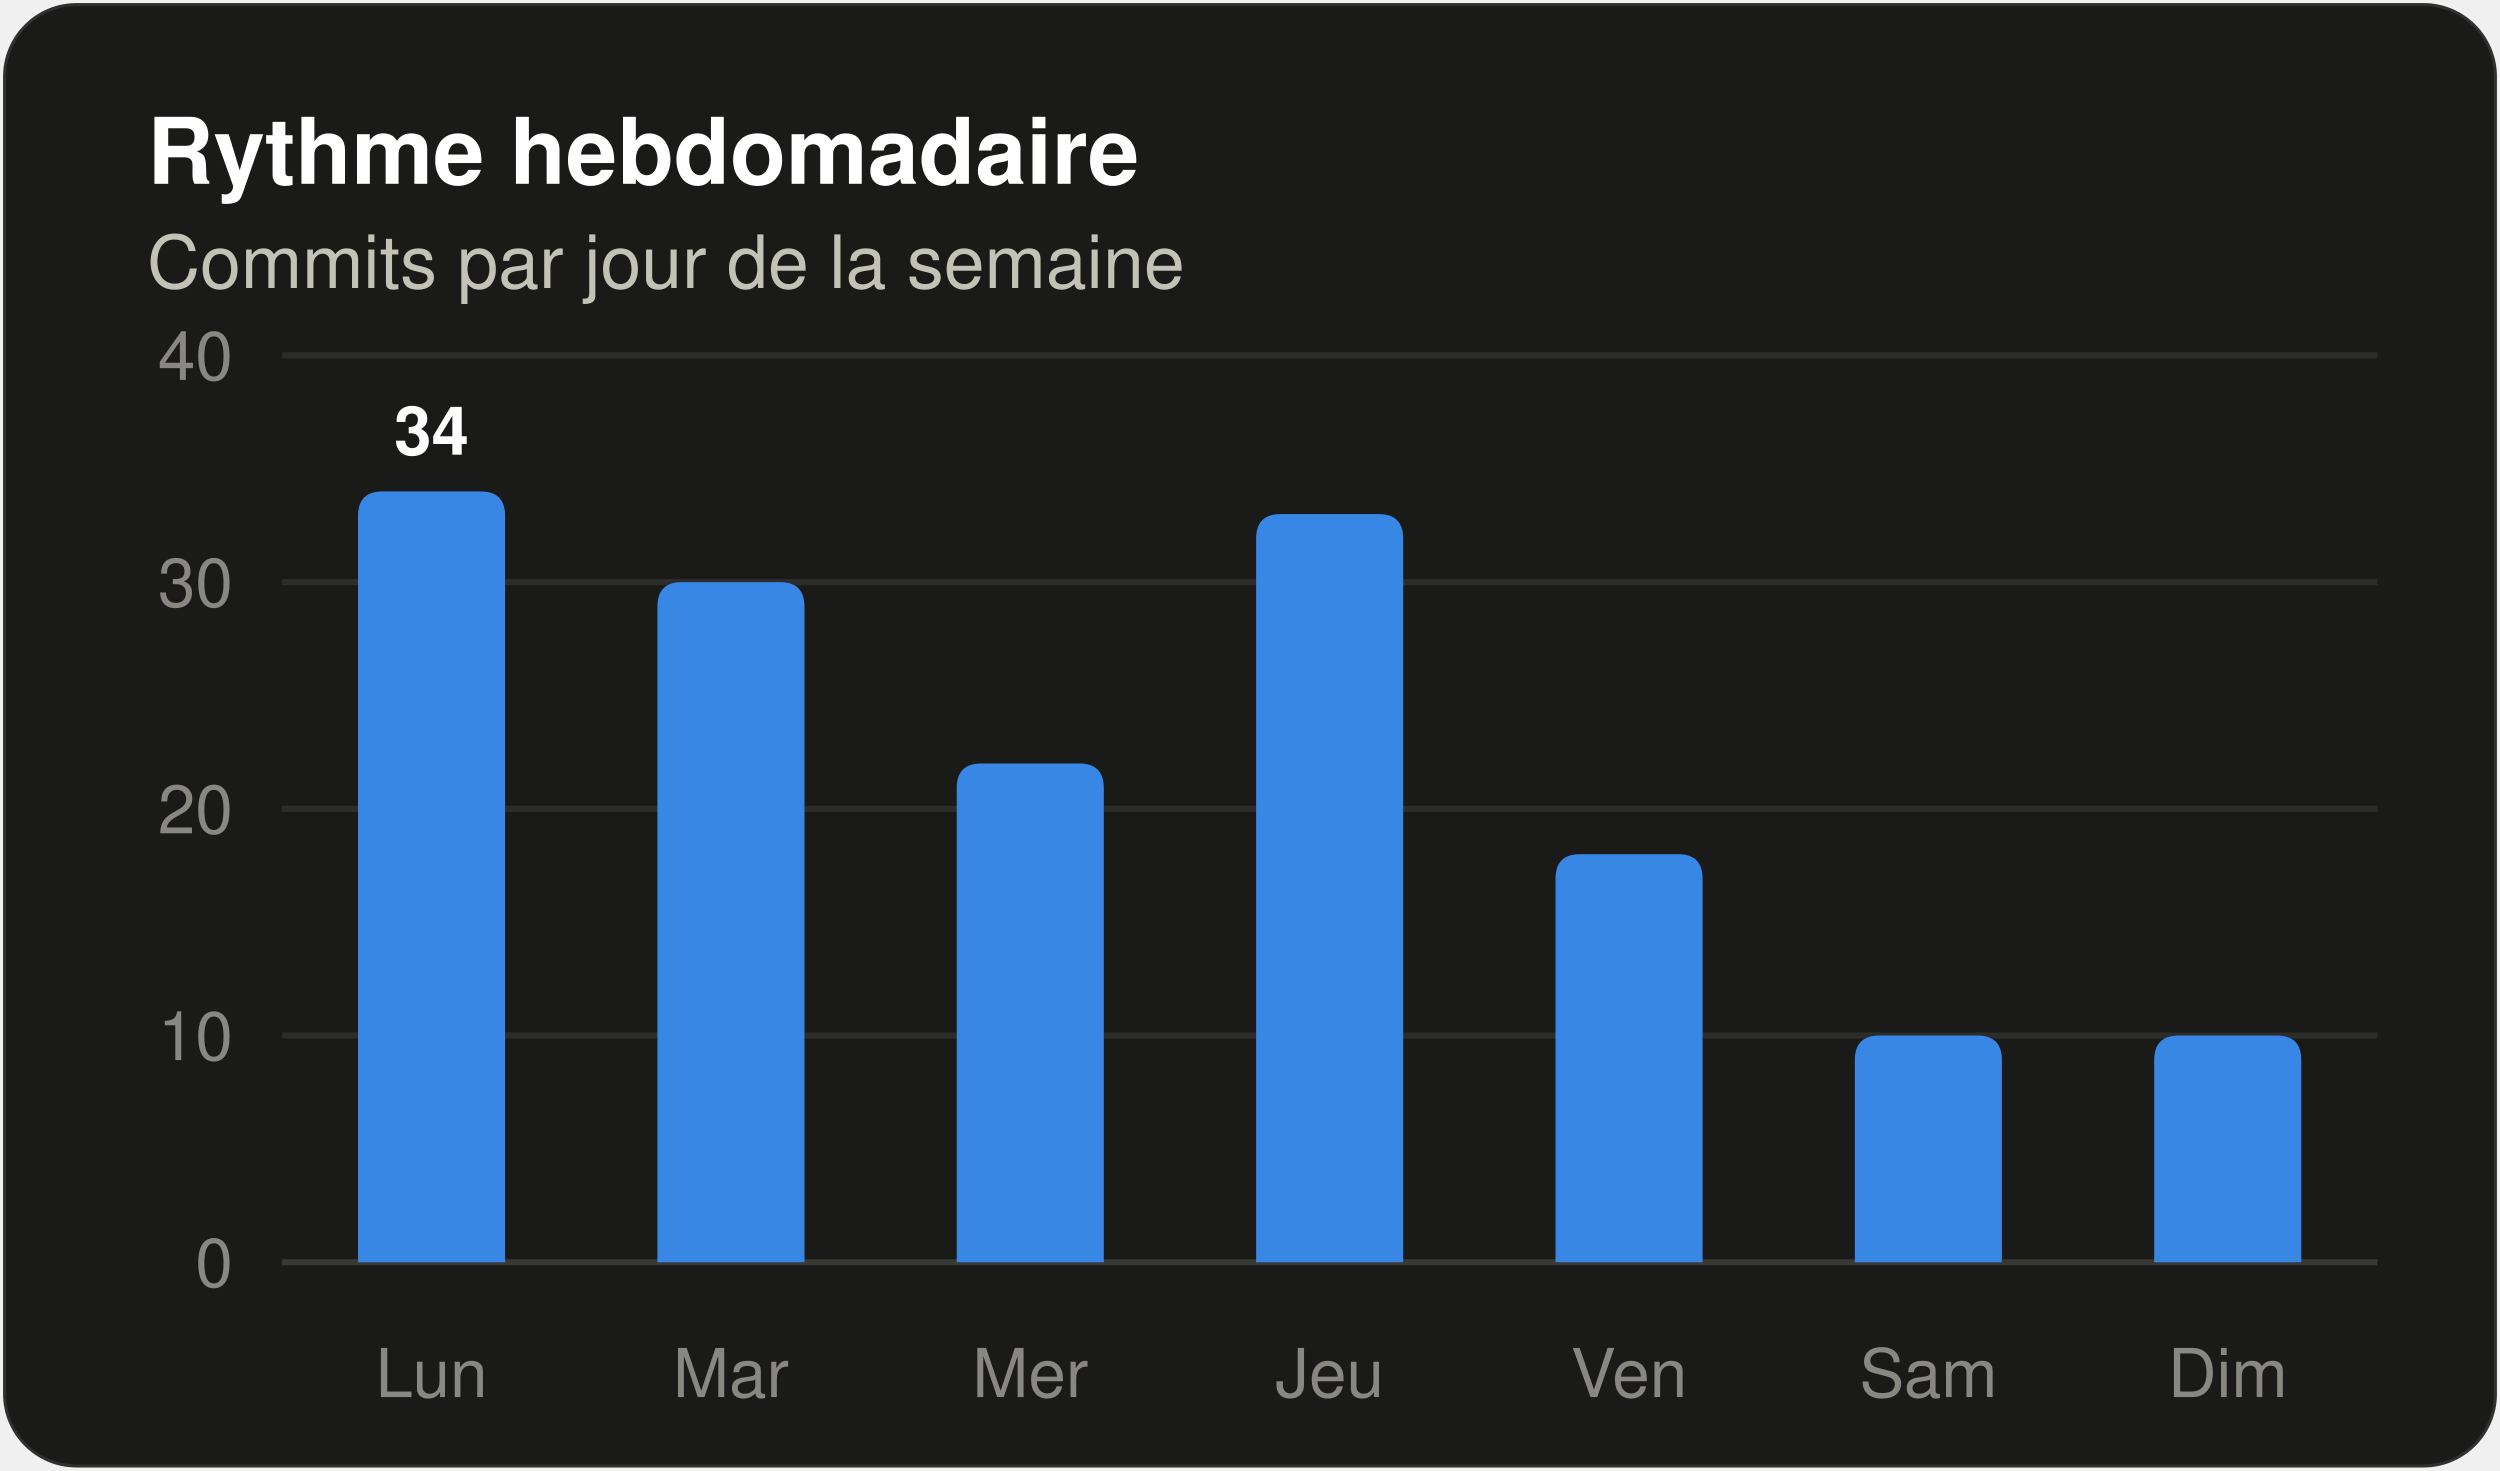
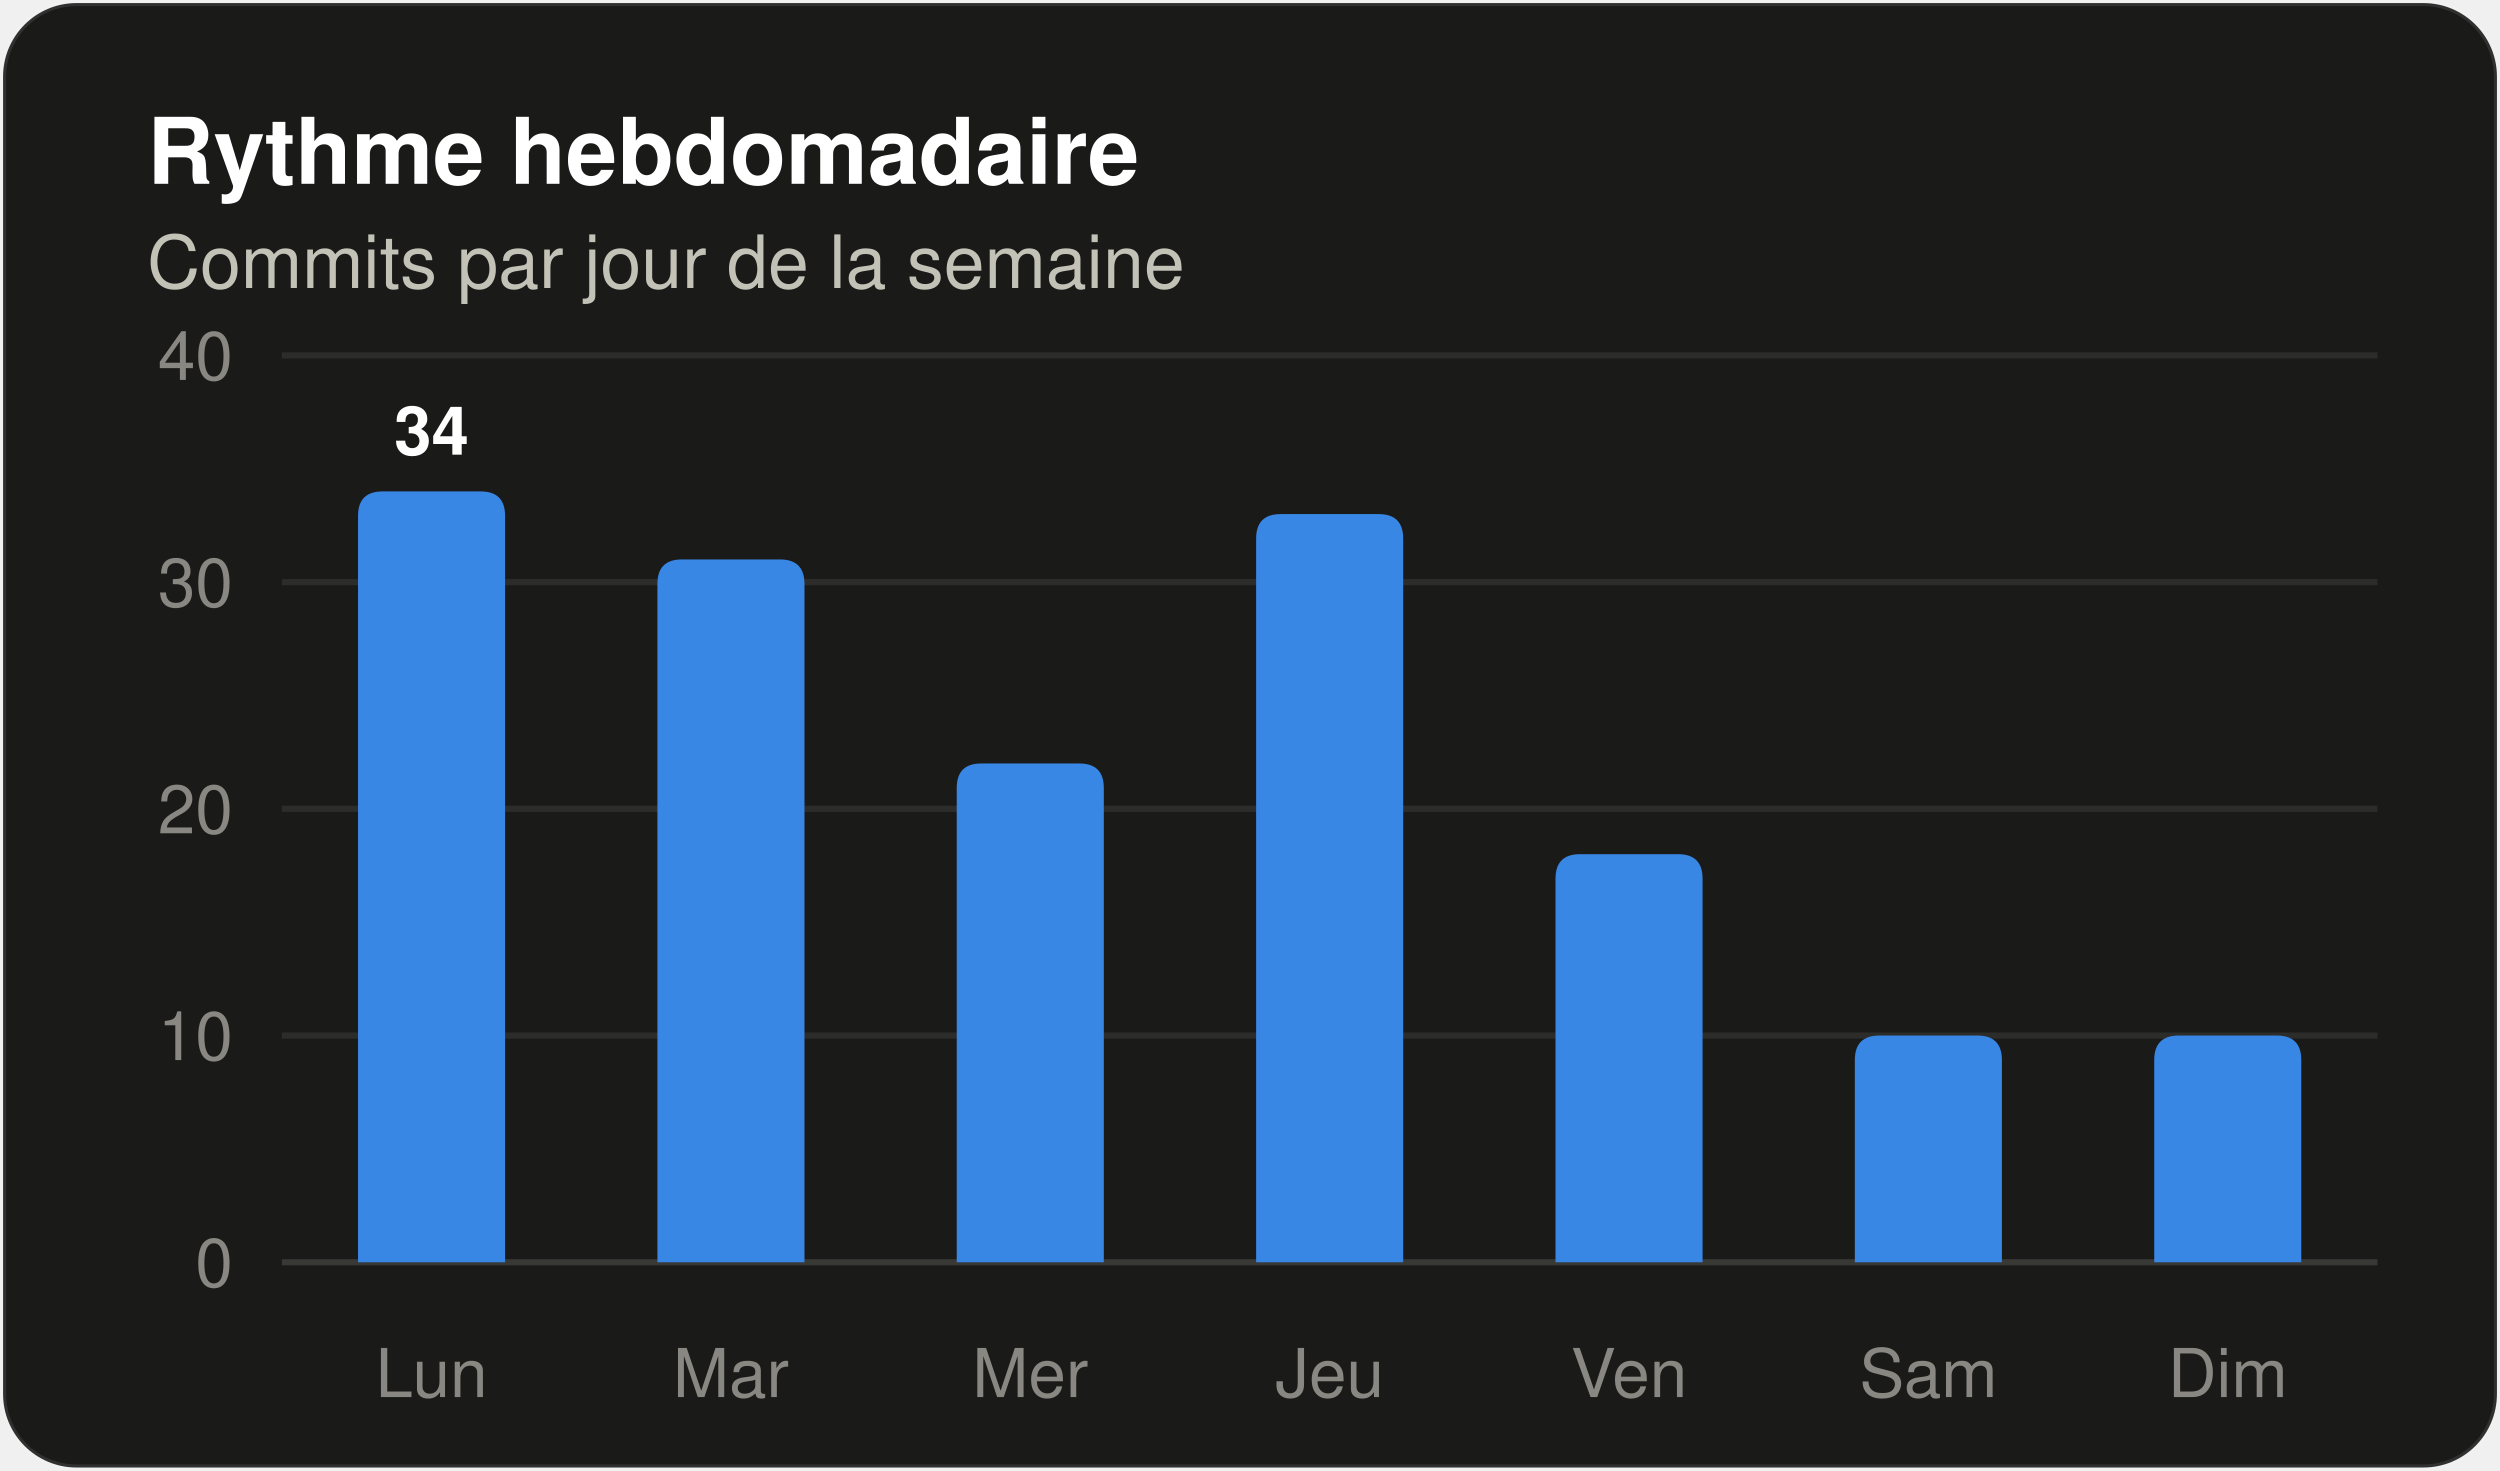
<svg xmlns="http://www.w3.org/2000/svg" width="408" height="240" viewBox="0 0 408 240" role="img" aria-label="Histogramme des commits par jour de la semaine" font-family="system-ui, 'Segoe UI', Ubuntu, Helvetica, Arial, sans-serif">
  <rect x="0.5" y="0.5" width="407" height="239" rx="12" fill="#1a1a19" stroke="rgba(255,255,255,0.10)" />
  <text x="24" y="30" font-size="15" fill="#ffffff" font-weight="600">Rythme hebdomadaire</text>
  <text x="24" y="47" font-size="12" fill="#c3c2b7">Commits par jour de la semaine</text>
  <line x1="46" y1="206.0" x2="388" y2="206.0" stroke="#383835" stroke-width="1" />
  <text x="38" y="210" font-size="11" fill="#898781" text-anchor="end" font-variant-numeric="tabular-nums">0</text>
  <line x1="46" y1="169.0" x2="388" y2="169.0" stroke="#2c2c2a" stroke-width="1" />
  <text x="38" y="173" font-size="11" fill="#898781" text-anchor="end" font-variant-numeric="tabular-nums">10</text>
  <line x1="46" y1="132.0" x2="388" y2="132.0" stroke="#2c2c2a" stroke-width="1" />
  <text x="38" y="136" font-size="11" fill="#898781" text-anchor="end" font-variant-numeric="tabular-nums">20</text>
  <line x1="46" y1="95.0" x2="388" y2="95.0" stroke="#2c2c2a" stroke-width="1" />
  <text x="38" y="99" font-size="11" fill="#898781" text-anchor="end" font-variant-numeric="tabular-nums">30</text>
  <line x1="46" y1="58.0" x2="388" y2="58.0" stroke="#2c2c2a" stroke-width="1" />
  <text x="38" y="62" font-size="11" fill="#898781" text-anchor="end" font-variant-numeric="tabular-nums">40</text>
  <path d="M 58.43 206.00 V 84.20 Q 58.43 80.20 62.43 80.20 H 78.43 Q 82.43 80.20 82.43 84.20 V 206.00 Z" fill="#3987e5" />
  <text x="70.429" y="74.2" font-size="11" fill="#ffffff" font-weight="600" text-anchor="middle">34</text>
  <text x="70.429" y="228" font-size="11" fill="#898781" text-anchor="middle">Lun</text>
-   <path d="M 107.29 206.00 V 99.00 Q 107.29 95.00 111.29 95.00 H 127.29 Q 131.29 95.00 131.29 99.00 V 206.00 Z" fill="#3987e5" />
+   <path d="M 107.29 206.00 V 95.30 Q 107.29 91.30 111.29 91.30 H 127.29 Q 131.29 91.30 131.29 95.30 V 206.00 Z" fill="#3987e5" />
  <text x="119.286" y="228" font-size="11" fill="#898781" text-anchor="middle">Mar</text>
  <path d="M 156.14 206.00 V 128.60 Q 156.14 124.60 160.14 124.60 H 176.14 Q 180.14 124.60 180.14 128.60 V 206.00 Z" fill="#3987e5" />
  <text x="168.143" y="228" font-size="11" fill="#898781" text-anchor="middle">Mer</text>
  <path d="M 205.00 206.00 V 87.90 Q 205.00 83.90 209.00 83.90 H 225.00 Q 229.00 83.90 229.00 87.90 V 206.00 Z" fill="#3987e5" />
  <text x="217" y="228" font-size="11" fill="#898781" text-anchor="middle">Jeu</text>
  <path d="M 253.86 206.00 V 143.40 Q 253.86 139.40 257.86 139.40 H 273.86 Q 277.86 139.40 277.86 143.40 V 206.00 Z" fill="#3987e5" />
  <text x="265.857" y="228" font-size="11" fill="#898781" text-anchor="middle">Ven</text>
  <path d="M 302.71 206.00 V 173.00 Q 302.71 169.00 306.71 169.00 H 322.71 Q 326.71 169.00 326.71 173.00 V 206.00 Z" fill="#3987e5" />
  <text x="314.714" y="228" font-size="11" fill="#898781" text-anchor="middle">Sam</text>
  <path d="M 351.57 206.00 V 173.00 Q 351.57 169.00 355.57 169.00 H 371.57 Q 375.57 169.00 375.57 173.00 V 206.00 Z" fill="#3987e5" />
  <text x="363.571" y="228" font-size="11" fill="#898781" text-anchor="middle">Dim</text>
</svg>
